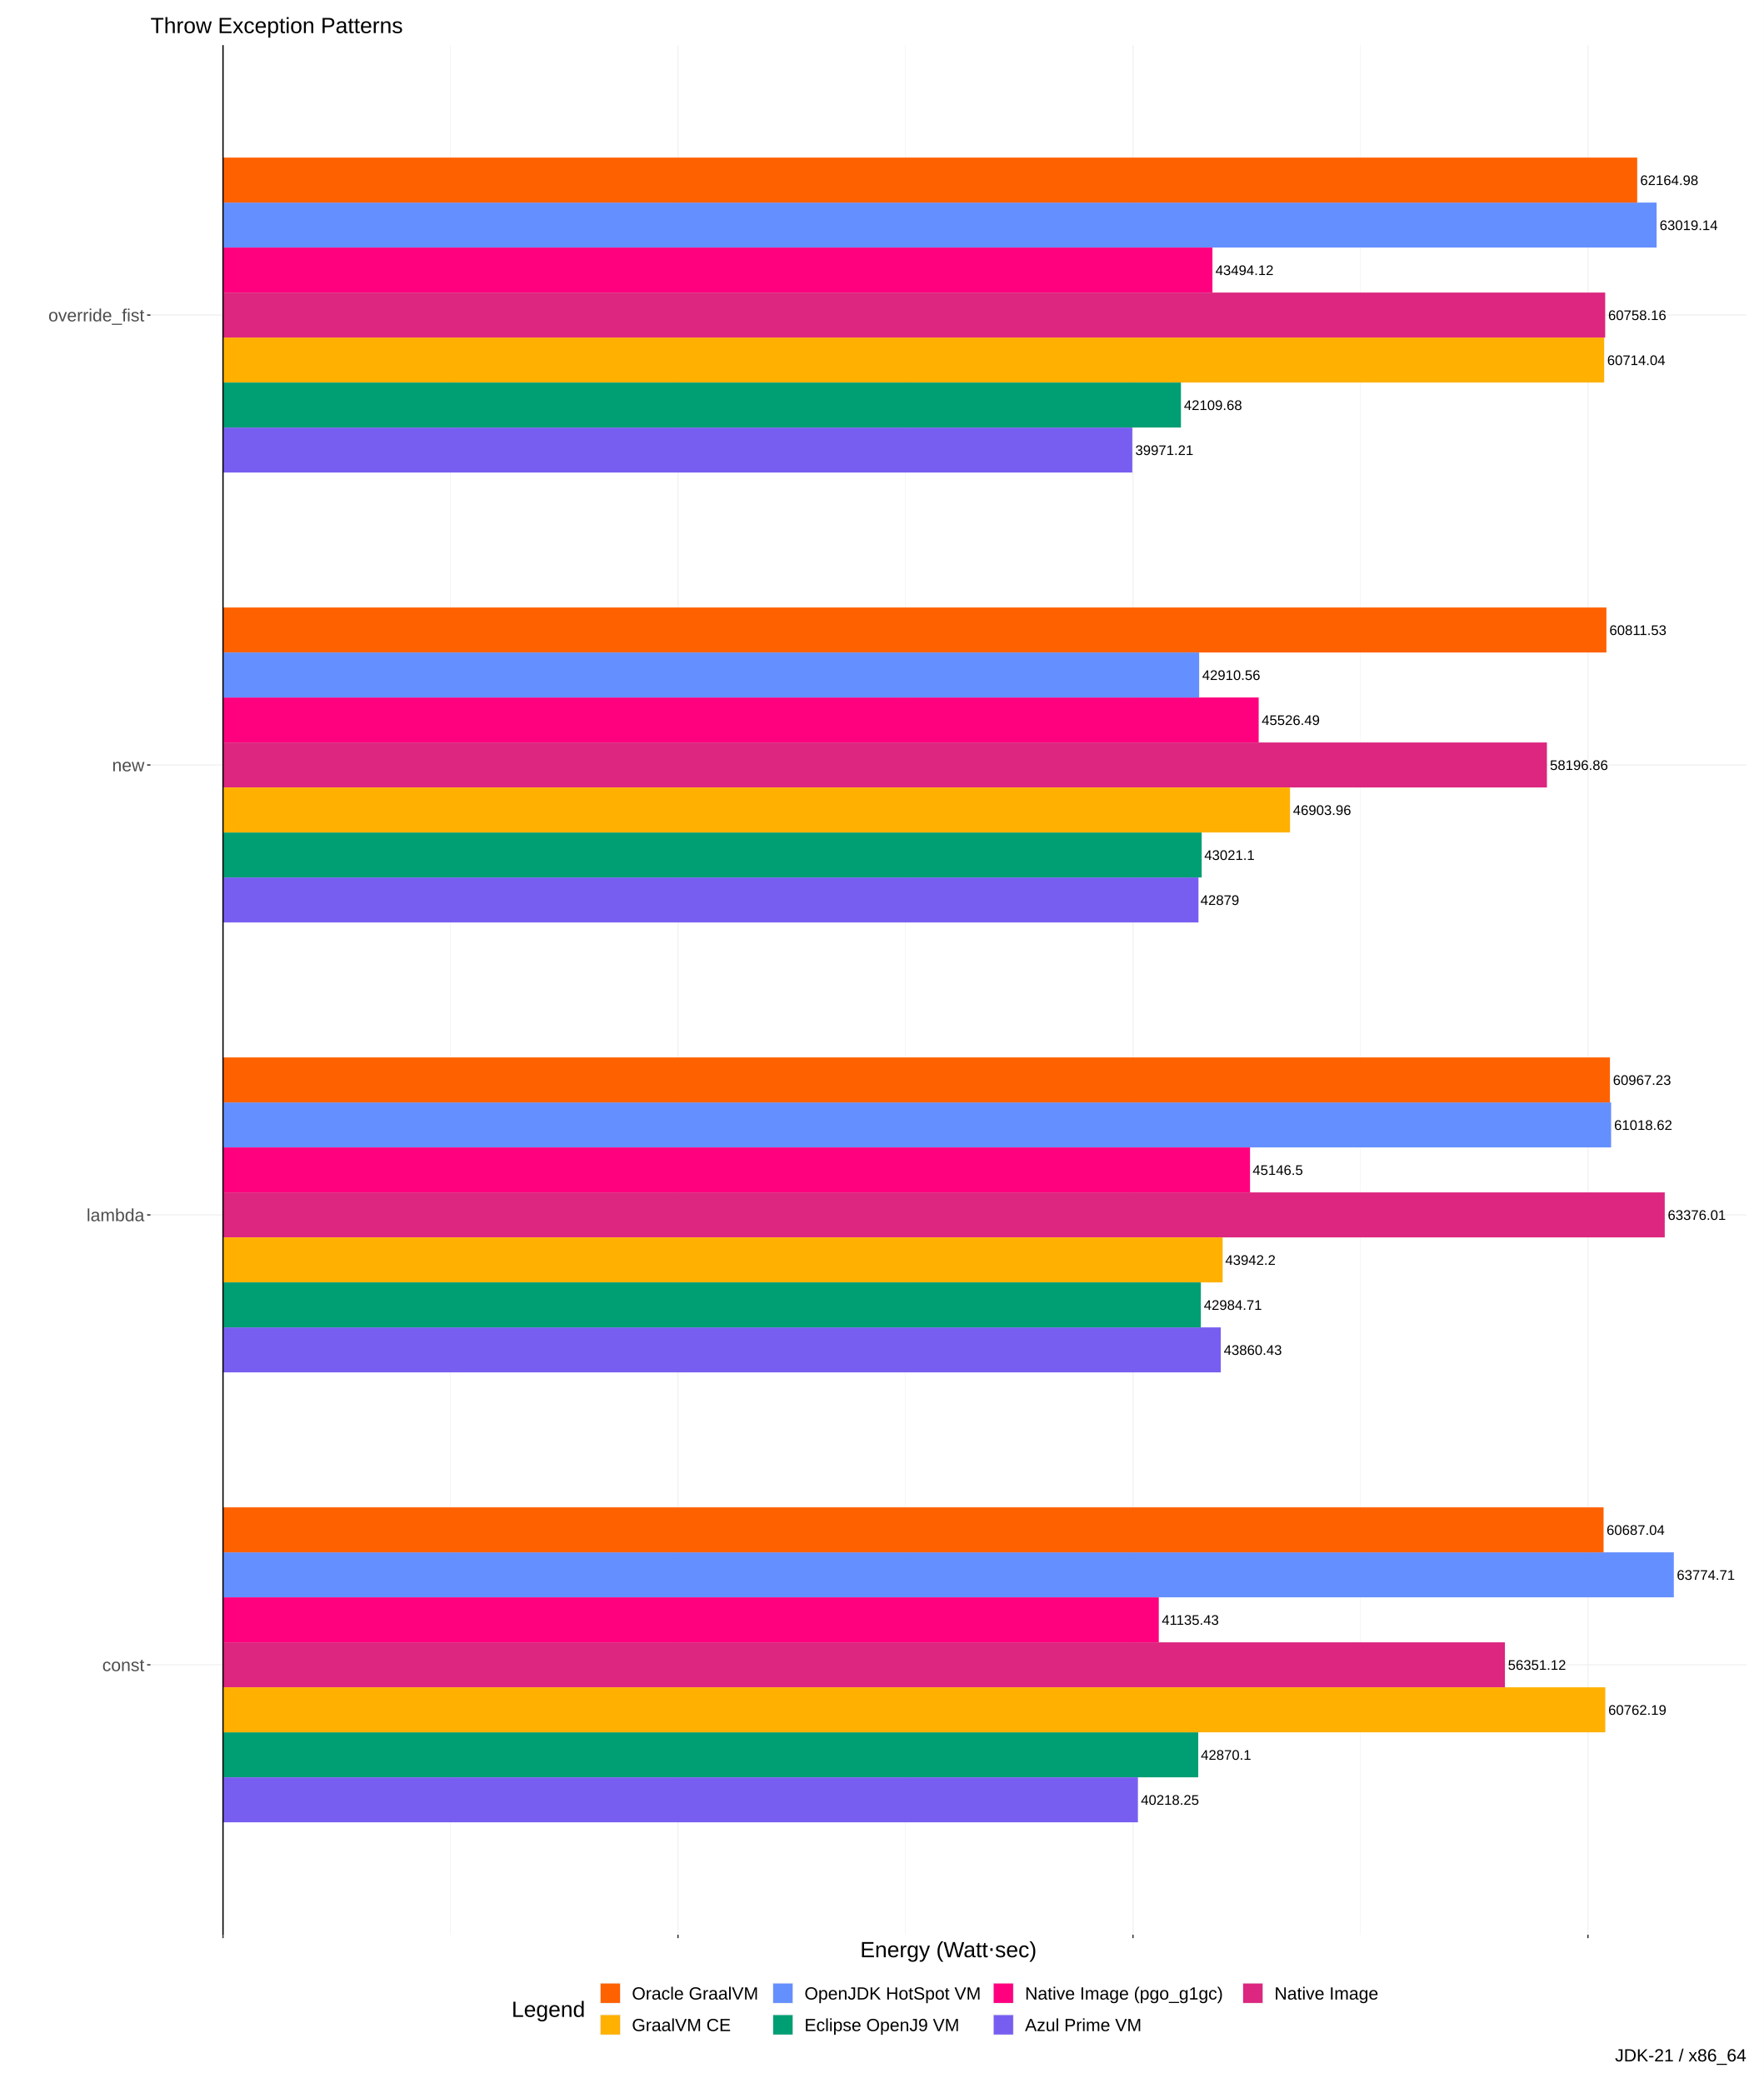
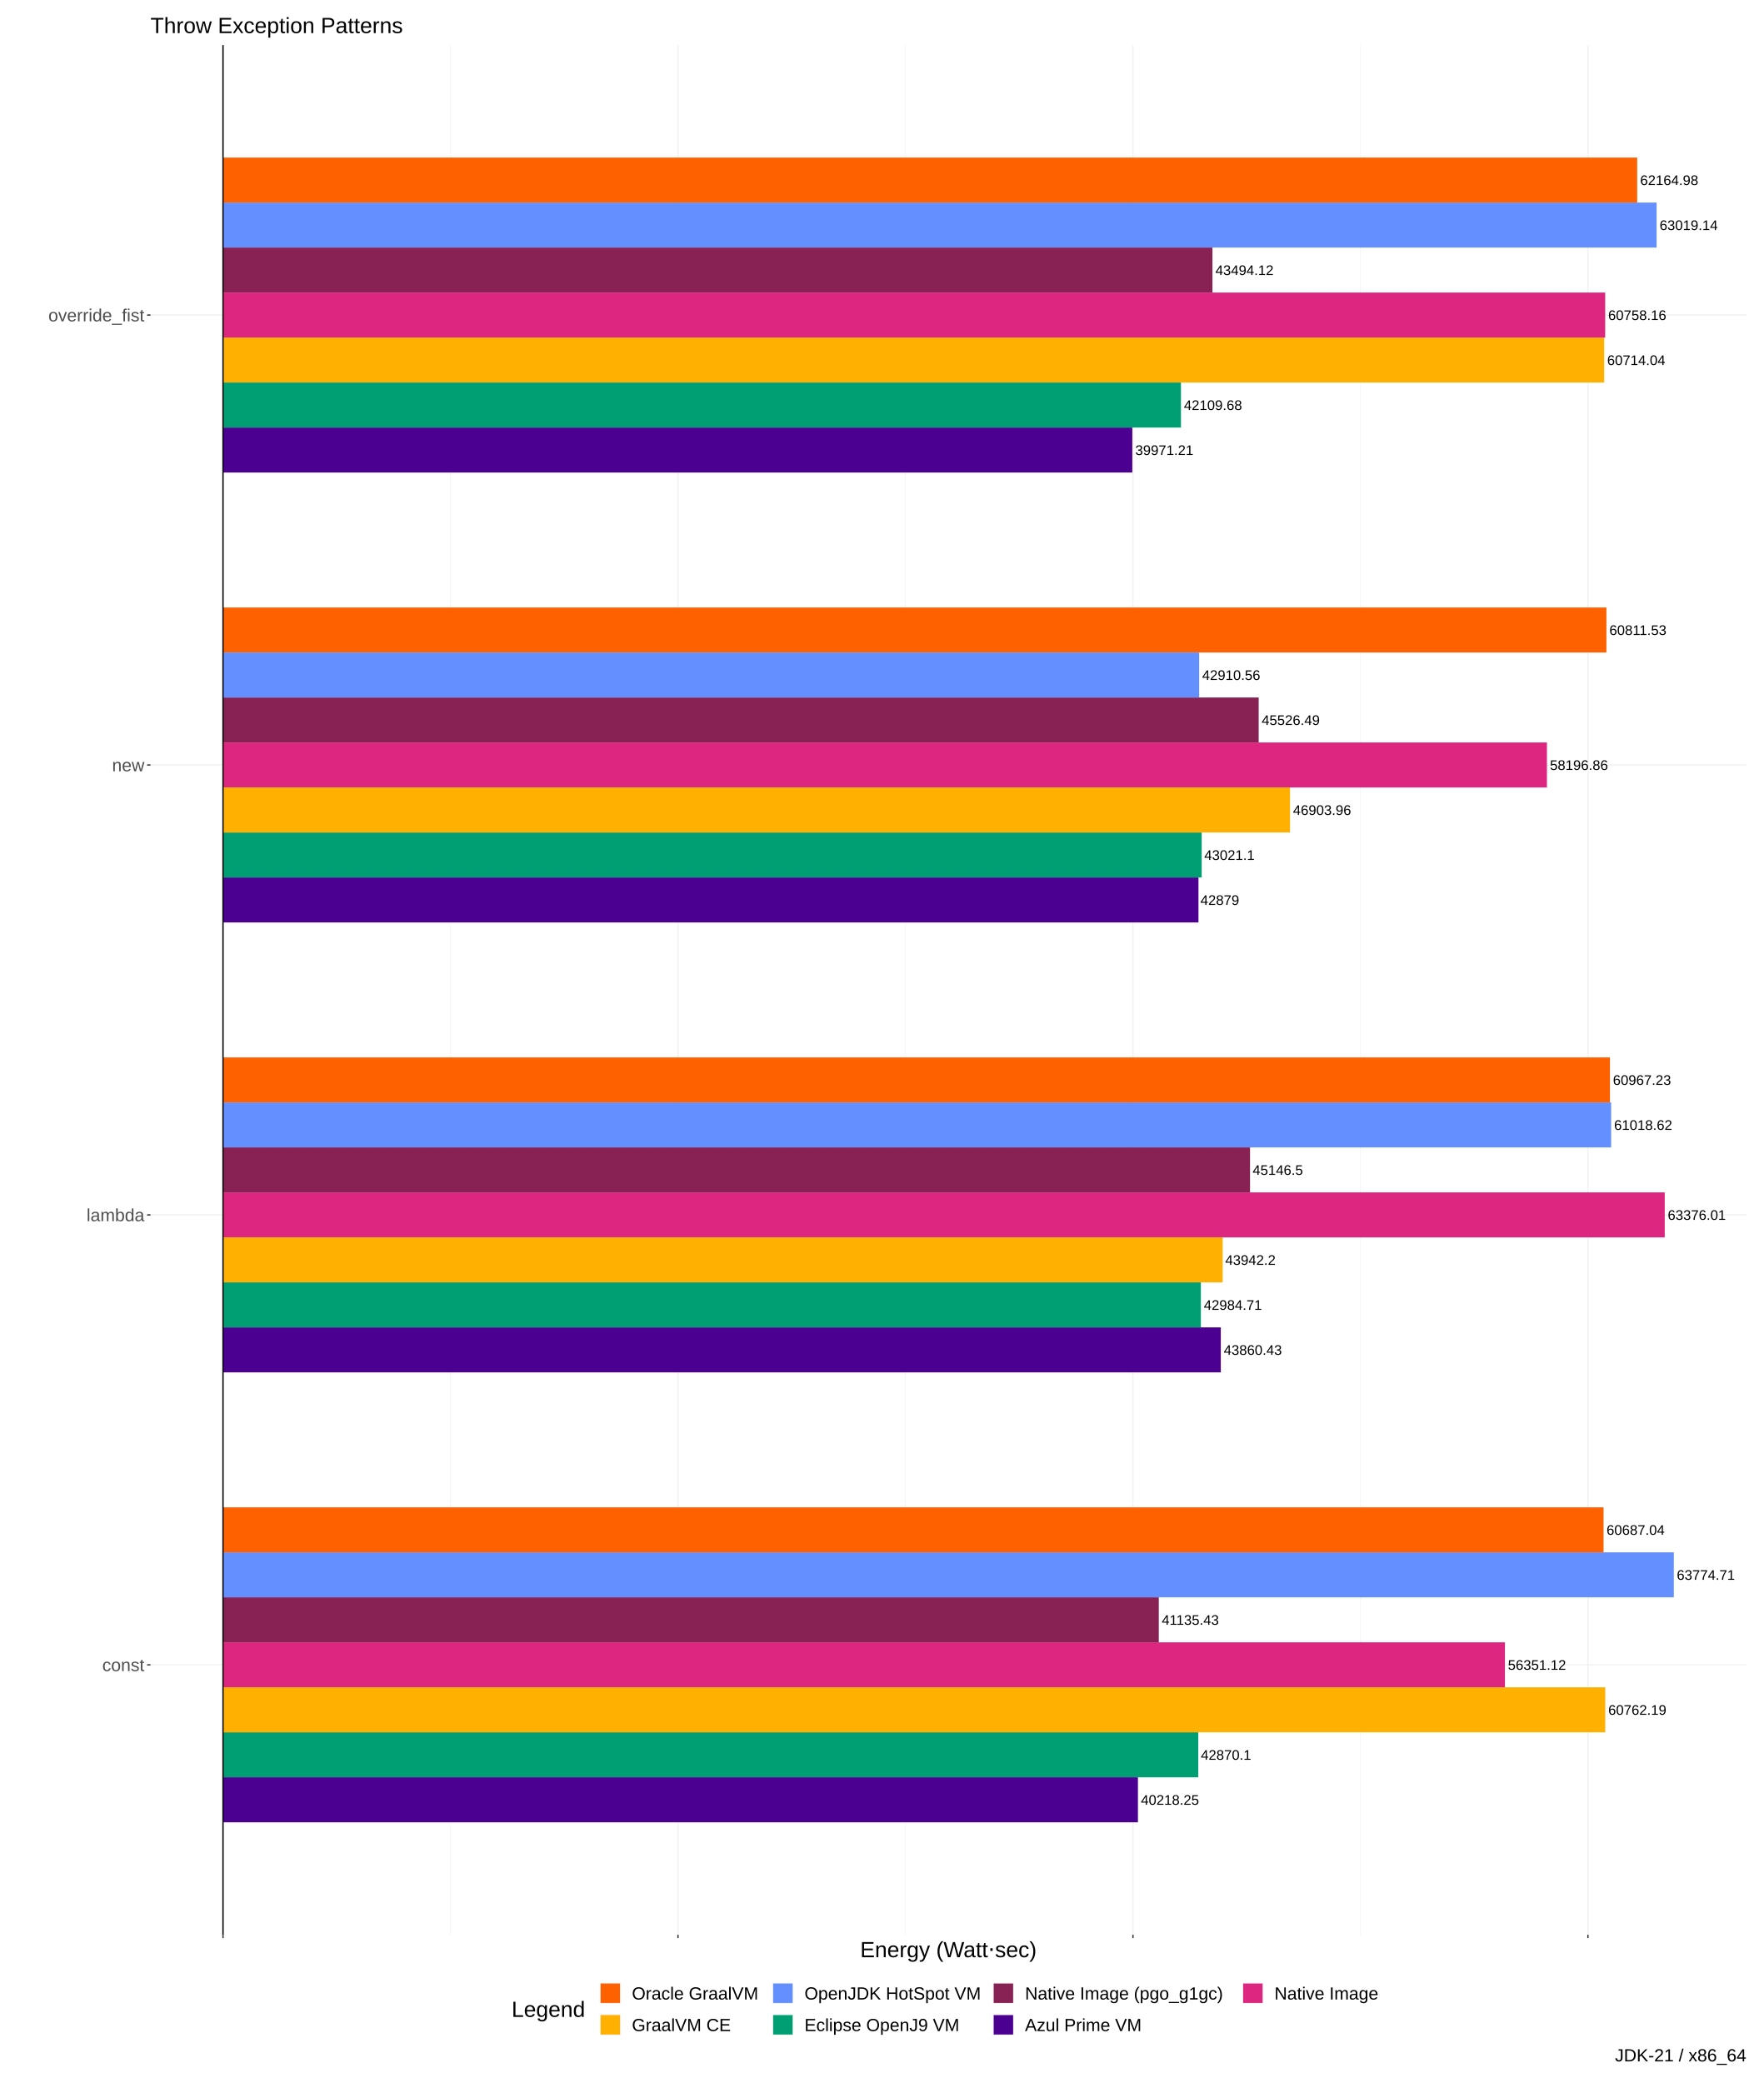
<svg xmlns="http://www.w3.org/2000/svg" class="svglite" width="1440.00pt" height="1700.79pt" viewBox="0 0 1440.00 1700.79">
  <defs>
    <style type="text/css">
    .svglite line, .svglite polyline, .svglite polygon, .svglite path, .svglite rect, .svglite circle {
      fill: none;
      stroke: #000000;
      stroke-linecap: round;
      stroke-linejoin: round;
      stroke-miterlimit: 10.00;
    }
    .svglite text {
      white-space: pre;
    }
  </style>
  </defs>
  <rect width="100%" height="100%" style="stroke: none; fill: #FFFFFF;" />
  <defs>
    <clipPath id="cpMC4wMHwxNDQwLjAwfDAuMDB8MTcwMC43OQ==">
      <rect x="0.00" y="0.00" width="1440.00" height="1700.79" />
    </clipPath>
  </defs>
  <g clip-path="url(#cpMC4wMHwxNDQwLjAwfDAuMDB8MTcwMC43OQ==)">
    <rect x="0.00" y="0.00" width="1440.00" height="1700.79" style="stroke-width: 1.07; stroke: #FFFFFF; fill: #FFFFFF;" />
    <rect x="122.85" y="36.82" width="1302.98" height="1542.94" style="stroke-width: 1.07; stroke: none;" />
    <polyline points="367.81,1579.76 367.81,36.82 " style="stroke-width: 0.53; stroke: #F2F2F2; stroke-linecap: butt;" />
    <polyline points="739.28,1579.76 739.28,36.82 " style="stroke-width: 0.53; stroke: #F2F2F2; stroke-linecap: butt;" />
    <polyline points="1110.75,1579.76 1110.75,36.82 " style="stroke-width: 0.53; stroke: #F2F2F2; stroke-linecap: butt;" />
    <polyline points="122.85,1359.34 1425.83,1359.34 " style="stroke-width: 1.07; stroke: #F2F2F2; stroke-linecap: butt;" />
    <polyline points="122.85,991.98 1425.83,991.98 " style="stroke-width: 1.07; stroke: #F2F2F2; stroke-linecap: butt;" />
    <polyline points="122.85,624.61 1425.83,624.61 " style="stroke-width: 1.07; stroke: #F2F2F2; stroke-linecap: butt;" />
    <polyline points="122.85,257.24 1425.83,257.24 " style="stroke-width: 1.07; stroke: #F2F2F2; stroke-linecap: butt;" />
    <polyline points="182.07,1579.76 182.07,36.82 " style="stroke-width: 1.07; stroke: #F2F2F2; stroke-linecap: butt;" />
    <polyline points="553.55,1579.76 553.55,36.82 " style="stroke-width: 1.07; stroke: #F2F2F2; stroke-linecap: butt;" />
    <polyline points="925.02,1579.76 925.02,36.82 " style="stroke-width: 1.07; stroke: #F2F2F2; stroke-linecap: butt;" />
    <polyline points="1296.49,1579.76 1296.49,36.82 " style="stroke-width: 1.07; stroke: #F2F2F2; stroke-linecap: butt;" />
-     <rect x="182.07" y="716.45" width="796.42" height="36.74" style="stroke-width: 1.07; stroke: none; stroke-linecap: butt; stroke-linejoin: miter; fill: #785EF0;" />
+     <rect x="182.07" y="716.45" width="796.42" height="36.74" style="stroke-width: 1.07; stroke: none; stroke-linecap: butt; stroke-linejoin: miter; fill: #4B0092;" />
    <rect x="182.07" y="1414.45" width="796.25" height="36.74" style="stroke-width: 1.07; stroke: none; stroke-linecap: butt; stroke-linejoin: miter; fill: #009E73;" />
-     <rect x="182.07" y="349.09" width="742.41" height="36.74" style="stroke-width: 1.07; stroke: none; stroke-linecap: butt; stroke-linejoin: miter; fill: #785EF0;" />
+     <rect x="182.07" y="349.09" width="742.41" height="36.74" style="stroke-width: 1.07; stroke: none; stroke-linecap: butt; stroke-linejoin: miter; fill: #4B0092;" />
    <rect x="182.07" y="900.14" width="1133.34" height="36.74" style="stroke-width: 1.07; stroke: none; stroke-linecap: butt; stroke-linejoin: miter; fill: #648FFF;" />
    <rect x="182.07" y="1267.50" width="1184.53" height="36.74" style="stroke-width: 1.07; stroke: none; stroke-linecap: butt; stroke-linejoin: miter; fill: #648FFF;" />
    <rect x="182.07" y="1230.77" width="1127.18" height="36.74" style="stroke-width: 1.07; stroke: none; stroke-linecap: butt; stroke-linejoin: miter; fill: #FE6100;" />
    <rect x="182.07" y="1340.98" width="1046.64" height="36.74" style="stroke-width: 1.07; stroke: none; stroke-linecap: butt; stroke-linejoin: miter; fill: #DC267F;" />
-     <rect x="182.07" y="569.51" width="845.59" height="36.74" style="stroke-width: 1.07; stroke: none; stroke-linecap: butt; stroke-linejoin: miter; fill: #FF007F;" />
+     <rect x="182.07" y="569.51" width="845.59" height="36.74" style="stroke-width: 1.07; stroke: none; stroke-linecap: butt; stroke-linejoin: miter; fill: #882255;" />
    <rect x="182.07" y="973.61" width="1177.12" height="36.74" style="stroke-width: 1.07; stroke: none; stroke-linecap: butt; stroke-linejoin: miter; fill: #DC267F;" />
-     <rect x="182.07" y="1451.19" width="747.00" height="36.74" style="stroke-width: 1.07; stroke: none; stroke-linecap: butt; stroke-linejoin: miter; fill: #785EF0;" />
+     <rect x="182.07" y="1451.19" width="747.00" height="36.74" style="stroke-width: 1.07; stroke: none; stroke-linecap: butt; stroke-linejoin: miter; fill: #4B0092;" />
    <rect x="182.07" y="275.61" width="1127.68" height="36.74" style="stroke-width: 1.07; stroke: none; stroke-linecap: butt; stroke-linejoin: miter; fill: #FFB000;" />
    <rect x="182.07" y="679.72" width="799.06" height="36.74" style="stroke-width: 1.07; stroke: none; stroke-linecap: butt; stroke-linejoin: miter; fill: #009E73;" />
-     <rect x="182.07" y="936.87" width="838.53" height="36.74" style="stroke-width: 1.07; stroke: none; stroke-linecap: butt; stroke-linejoin: miter; fill: #FF007F;" />
-     <rect x="182.07" y="1083.82" width="814.65" height="36.74" style="stroke-width: 1.07; stroke: none; stroke-linecap: butt; stroke-linejoin: miter; fill: #785EF0;" />
+     <rect x="182.07" y="936.87" width="838.53" height="36.74" style="stroke-width: 1.07; stroke: none; stroke-linecap: butt; stroke-linejoin: miter; fill: #882255;" />
+     <rect x="182.07" y="1083.82" width="814.65" height="36.74" style="stroke-width: 1.07; stroke: none; stroke-linecap: butt; stroke-linejoin: miter; fill: #4B0092;" />
    <rect x="182.07" y="312.35" width="782.13" height="36.74" style="stroke-width: 1.07; stroke: none; stroke-linecap: butt; stroke-linejoin: miter; fill: #009E73;" />
    <rect x="182.07" y="165.40" width="1170.49" height="36.74" style="stroke-width: 1.07; stroke: none; stroke-linecap: butt; stroke-linejoin: miter; fill: #648FFF;" />
    <rect x="182.07" y="496.03" width="1129.49" height="36.74" style="stroke-width: 1.07; stroke: none; stroke-linecap: butt; stroke-linejoin: miter; fill: #FE6100;" />
    <rect x="182.07" y="128.67" width="1154.63" height="36.74" style="stroke-width: 1.07; stroke: none; stroke-linecap: butt; stroke-linejoin: miter; fill: #FE6100;" />
    <rect x="182.07" y="532.77" width="797.00" height="36.74" style="stroke-width: 1.07; stroke: none; stroke-linecap: butt; stroke-linejoin: miter; fill: #648FFF;" />
-     <rect x="182.07" y="202.14" width="807.84" height="36.74" style="stroke-width: 1.07; stroke: none; stroke-linecap: butt; stroke-linejoin: miter; fill: #FF007F;" />
-     <rect x="182.07" y="1304.24" width="764.03" height="36.74" style="stroke-width: 1.07; stroke: none; stroke-linecap: butt; stroke-linejoin: miter; fill: #FF007F;" />
+     <rect x="182.07" y="202.14" width="807.84" height="36.74" style="stroke-width: 1.07; stroke: none; stroke-linecap: butt; stroke-linejoin: miter; fill: #882255;" />
+     <rect x="182.07" y="1304.24" width="764.03" height="36.74" style="stroke-width: 1.07; stroke: none; stroke-linecap: butt; stroke-linejoin: miter; fill: #882255;" />
    <rect x="182.07" y="1010.35" width="816.17" height="36.74" style="stroke-width: 1.07; stroke: none; stroke-linecap: butt; stroke-linejoin: miter; fill: #FFB000;" />
    <rect x="182.07" y="606.24" width="1080.93" height="36.74" style="stroke-width: 1.07; stroke: none; stroke-linecap: butt; stroke-linejoin: miter; fill: #DC267F;" />
    <rect x="182.07" y="642.98" width="871.18" height="36.74" style="stroke-width: 1.07; stroke: none; stroke-linecap: butt; stroke-linejoin: miter; fill: #FFB000;" />
    <rect x="182.07" y="863.40" width="1132.38" height="36.74" style="stroke-width: 1.07; stroke: none; stroke-linecap: butt; stroke-linejoin: miter; fill: #FE6100;" />
    <rect x="182.07" y="1047.08" width="798.38" height="36.74" style="stroke-width: 1.07; stroke: none; stroke-linecap: butt; stroke-linejoin: miter; fill: #009E73;" />
    <rect x="182.07" y="1377.71" width="1128.57" height="36.74" style="stroke-width: 1.07; stroke: none; stroke-linecap: butt; stroke-linejoin: miter; fill: #FFB000;" />
    <rect x="182.07" y="238.88" width="1128.50" height="36.74" style="stroke-width: 1.07; stroke: none; stroke-linecap: butt; stroke-linejoin: miter; fill: #DC267F;" />
    <text x="980.12" y="738.89" style="font-size: 11.38px; font-family: &quot;Liberation Sans&quot;;" textLength="32.54px" lengthAdjust="spacingAndGlyphs">42879</text>
    <text x="980.43" y="1436.88" style="font-size: 11.38px; font-family: &quot;Liberation Sans&quot;;" textLength="42.10px" lengthAdjust="spacingAndGlyphs">42870.1</text>
    <text x="926.91" y="371.52" style="font-size: 11.38px; font-family: &quot;Liberation Sans&quot;;" textLength="48.61px" lengthAdjust="spacingAndGlyphs">39971.21</text>
    <text x="1317.84" y="922.57" style="font-size: 11.38px; font-family: &quot;Liberation Sans&quot;;" textLength="48.61px" lengthAdjust="spacingAndGlyphs">61018.62</text>
    <text x="1369.03" y="1289.94" style="font-size: 11.38px; font-family: &quot;Liberation Sans&quot;;" textLength="48.61px" lengthAdjust="spacingAndGlyphs">63774.71</text>
    <text x="1311.68" y="1253.20" style="font-size: 11.38px; font-family: &quot;Liberation Sans&quot;;" textLength="48.61px" lengthAdjust="spacingAndGlyphs">60687.04</text>
    <text x="1231.15" y="1363.41" style="font-size: 11.38px; font-family: &quot;Liberation Sans&quot;;" textLength="48.61px" lengthAdjust="spacingAndGlyphs">56351.12</text>
    <text x="1030.10" y="591.94" style="font-size: 11.38px; font-family: &quot;Liberation Sans&quot;;" textLength="48.61px" lengthAdjust="spacingAndGlyphs">45526.49</text>
    <text x="1361.63" y="996.04" style="font-size: 11.38px; font-family: &quot;Liberation Sans&quot;;" textLength="48.61px" lengthAdjust="spacingAndGlyphs">63376.01</text>
    <text x="931.50" y="1473.62" style="font-size: 11.38px; font-family: &quot;Liberation Sans&quot;;" textLength="48.61px" lengthAdjust="spacingAndGlyphs">40218.25</text>
    <text x="1312.18" y="298.05" style="font-size: 11.38px; font-family: &quot;Liberation Sans&quot;;" textLength="48.61px" lengthAdjust="spacingAndGlyphs">60714.04</text>
    <text x="983.24" y="702.15" style="font-size: 11.38px; font-family: &quot;Liberation Sans&quot;;" textLength="42.10px" lengthAdjust="spacingAndGlyphs">43021.1</text>
    <text x="1022.71" y="959.31" style="font-size: 11.38px; font-family: &quot;Liberation Sans&quot;;" textLength="42.10px" lengthAdjust="spacingAndGlyphs">45146.5</text>
    <text x="999.15" y="1106.25" style="font-size: 11.38px; font-family: &quot;Liberation Sans&quot;;" textLength="48.61px" lengthAdjust="spacingAndGlyphs">43860.43</text>
    <text x="966.63" y="334.78" style="font-size: 11.38px; font-family: &quot;Liberation Sans&quot;;" textLength="48.61px" lengthAdjust="spacingAndGlyphs">42109.68</text>
    <text x="1355.00" y="187.84" style="font-size: 11.38px; font-family: &quot;Liberation Sans&quot;;" textLength="48.61px" lengthAdjust="spacingAndGlyphs">63019.14</text>
    <text x="1313.99" y="518.47" style="font-size: 11.38px; font-family: &quot;Liberation Sans&quot;;" textLength="48.61px" lengthAdjust="spacingAndGlyphs">60811.53</text>
    <text x="1339.13" y="151.10" style="font-size: 11.38px; font-family: &quot;Liberation Sans&quot;;" textLength="48.61px" lengthAdjust="spacingAndGlyphs">62164.98</text>
    <text x="981.51" y="555.20" style="font-size: 11.38px; font-family: &quot;Liberation Sans&quot;;" textLength="48.61px" lengthAdjust="spacingAndGlyphs">42910.56</text>
    <text x="992.35" y="224.57" style="font-size: 11.38px; font-family: &quot;Liberation Sans&quot;;" textLength="48.61px" lengthAdjust="spacingAndGlyphs">43494.12</text>
    <text x="948.54" y="1326.67" style="font-size: 11.38px; font-family: &quot;Liberation Sans&quot;;" textLength="48.61px" lengthAdjust="spacingAndGlyphs">41135.43</text>
    <text x="1000.34" y="1032.78" style="font-size: 11.38px; font-family: &quot;Liberation Sans&quot;;" textLength="42.10px" lengthAdjust="spacingAndGlyphs">43942.2</text>
    <text x="1265.43" y="628.68" style="font-size: 11.38px; font-family: &quot;Liberation Sans&quot;;" textLength="48.61px" lengthAdjust="spacingAndGlyphs">58196.86</text>
    <text x="1055.68" y="665.41" style="font-size: 11.38px; font-family: &quot;Liberation Sans&quot;;" textLength="48.61px" lengthAdjust="spacingAndGlyphs">46903.96</text>
    <text x="1316.89" y="885.83" style="font-size: 11.38px; font-family: &quot;Liberation Sans&quot;;" textLength="48.61px" lengthAdjust="spacingAndGlyphs">60967.23</text>
    <text x="982.88" y="1069.52" style="font-size: 11.38px; font-family: &quot;Liberation Sans&quot;;" textLength="48.61px" lengthAdjust="spacingAndGlyphs">42984.71</text>
    <text x="1313.08" y="1400.15" style="font-size: 11.38px; font-family: &quot;Liberation Sans&quot;;" textLength="48.61px" lengthAdjust="spacingAndGlyphs">60762.19</text>
    <text x="1313.00" y="261.31" style="font-size: 11.38px; font-family: &quot;Liberation Sans&quot;;" textLength="48.61px" lengthAdjust="spacingAndGlyphs">60758.16</text>
    <line x1="182.07" y1="1579.76" x2="182.07" y2="36.82" style="stroke-width: 1.07; stroke-linecap: butt;" />
    <text x="117.91" y="1364.48" text-anchor="end" style="font-size: 14.40px;fill: #4D4D4D; font-family: &quot;Liberation Sans&quot;;" textLength="36.59px" lengthAdjust="spacingAndGlyphs">const</text>
    <text x="117.91" y="997.12" text-anchor="end" style="font-size: 14.40px;fill: #4D4D4D; font-family: &quot;Liberation Sans&quot;;" textLength="51.01px" lengthAdjust="spacingAndGlyphs">lambda</text>
    <text x="117.91" y="629.75" text-anchor="end" style="font-size: 14.40px;fill: #4D4D4D; font-family: &quot;Liberation Sans&quot;;" textLength="28.32px" lengthAdjust="spacingAndGlyphs">new</text>
    <text x="117.91" y="262.39" text-anchor="end" style="font-size: 14.40px;fill: #4D4D4D; font-family: &quot;Liberation Sans&quot;;" textLength="83.83px" lengthAdjust="spacingAndGlyphs">override_fist</text>
    <polyline points="120.11,1359.34 122.85,1359.34 " style="stroke-width: 1.07; stroke: #333333; stroke-linecap: butt;" />
    <polyline points="120.11,991.98 122.85,991.98 " style="stroke-width: 1.07; stroke: #333333; stroke-linecap: butt;" />
    <polyline points="120.11,624.61 122.85,624.61 " style="stroke-width: 1.07; stroke: #333333; stroke-linecap: butt;" />
    <polyline points="120.11,257.24 122.85,257.24 " style="stroke-width: 1.07; stroke: #333333; stroke-linecap: butt;" />
    <polyline points="182.07,1582.50 182.07,1579.76 " style="stroke-width: 1.07; stroke: #333333; stroke-linecap: butt;" />
    <polyline points="553.55,1582.50 553.55,1579.76 " style="stroke-width: 1.07; stroke: #333333; stroke-linecap: butt;" />
    <polyline points="925.02,1582.50 925.02,1579.76 " style="stroke-width: 1.07; stroke: #333333; stroke-linecap: butt;" />
    <polyline points="1296.49,1582.50 1296.49,1579.76 " style="stroke-width: 1.07; stroke: #333333; stroke-linecap: butt;" />
    <text x="774.34" y="1598.10" text-anchor="middle" style="font-size: 18.00px; font-family: &quot;Liberation Sans&quot;;" textLength="152.52px" lengthAdjust="spacingAndGlyphs">Energy (Watt⋅sec)</text>
    <rect x="412.21" y="1613.37" width="724.26" height="54.02" style="stroke-width: 1.07; stroke: none; fill: #FFFFFF;" />
    <text x="417.69" y="1646.81" style="font-size: 18.00px; font-family: &quot;Liberation Sans&quot;;" textLength="63.01px" lengthAdjust="spacingAndGlyphs">Legend</text>
    <rect x="489.66" y="1618.85" width="17.28" height="17.28" style="stroke-width: 1.07; stroke: none; fill: #F2F2F2;" />
    <rect x="490.37" y="1619.56" width="15.86" height="15.86" style="stroke-width: 1.07; stroke: none; stroke-linecap: butt; stroke-linejoin: miter; fill: #FE6100;" />
    <rect x="630.56" y="1618.85" width="17.28" height="17.28" style="stroke-width: 1.07; stroke: none; fill: #F2F2F2;" />
    <rect x="631.27" y="1619.56" width="15.86" height="15.86" style="stroke-width: 1.07; stroke: none; stroke-linecap: butt; stroke-linejoin: miter; fill: #648FFF;" />
    <rect x="810.60" y="1618.85" width="17.28" height="17.28" style="stroke-width: 1.07; stroke: none; fill: #F2F2F2;" />
-     <rect x="811.31" y="1619.56" width="15.86" height="15.86" style="stroke-width: 1.07; stroke: none; stroke-linecap: butt; stroke-linejoin: miter; fill: #FF007F;" />
+     <rect x="811.31" y="1619.56" width="15.86" height="15.86" style="stroke-width: 1.07; stroke: none; stroke-linecap: butt; stroke-linejoin: miter; fill: #882255;" />
    <rect x="1014.28" y="1618.85" width="17.28" height="17.28" style="stroke-width: 1.07; stroke: none; fill: #F2F2F2;" />
    <rect x="1014.99" y="1619.56" width="15.86" height="15.86" style="stroke-width: 1.07; stroke: none; stroke-linecap: butt; stroke-linejoin: miter; fill: #DC267F;" />
    <rect x="489.66" y="1644.64" width="17.28" height="17.28" style="stroke-width: 1.07; stroke: none; fill: #F2F2F2;" />
    <rect x="490.37" y="1645.35" width="15.86" height="15.86" style="stroke-width: 1.07; stroke: none; stroke-linecap: butt; stroke-linejoin: miter; fill: #FFB000;" />
    <rect x="630.56" y="1644.64" width="17.28" height="17.28" style="stroke-width: 1.07; stroke: none; fill: #F2F2F2;" />
    <rect x="631.27" y="1645.35" width="15.86" height="15.86" style="stroke-width: 1.07; stroke: none; stroke-linecap: butt; stroke-linejoin: miter; fill: #009E73;" />
    <rect x="810.60" y="1644.64" width="17.28" height="17.28" style="stroke-width: 1.07; stroke: none; fill: #F2F2F2;" />
-     <rect x="811.31" y="1645.35" width="15.86" height="15.86" style="stroke-width: 1.07; stroke: none; stroke-linecap: butt; stroke-linejoin: miter; fill: #785EF0;" />
+     <rect x="811.31" y="1645.35" width="15.86" height="15.86" style="stroke-width: 1.07; stroke: none; stroke-linecap: butt; stroke-linejoin: miter; fill: #4B0092;" />
    <text x="515.91" y="1632.63" style="font-size: 14.40px; font-family: &quot;Liberation Sans&quot;;" textLength="105.69px" lengthAdjust="spacingAndGlyphs">Oracle GraalVM</text>
    <text x="656.81" y="1632.63" style="font-size: 14.40px; font-family: &quot;Liberation Sans&quot;;" textLength="144.83px" lengthAdjust="spacingAndGlyphs">OpenJDK HotSpot VM</text>
    <text x="836.85" y="1632.63" style="font-size: 14.40px; font-family: &quot;Liberation Sans&quot;;" textLength="168.47px" lengthAdjust="spacingAndGlyphs">Native Image (pgo_g1gc)</text>
    <text x="1040.53" y="1632.63" style="font-size: 14.40px; font-family: &quot;Liberation Sans&quot;;" textLength="90.46px" lengthAdjust="spacingAndGlyphs">Native Image</text>
    <text x="515.91" y="1658.42" style="font-size: 14.40px; font-family: &quot;Liberation Sans&quot;;" textLength="78.80px" lengthAdjust="spacingAndGlyphs">GraalVM CE</text>
    <text x="656.81" y="1658.42" style="font-size: 14.40px; font-family: &quot;Liberation Sans&quot;;" textLength="124.62px" lengthAdjust="spacingAndGlyphs">Eclipse OpenJ9 VM</text>
    <text x="836.85" y="1658.42" style="font-size: 14.40px; font-family: &quot;Liberation Sans&quot;;" textLength="97.67px" lengthAdjust="spacingAndGlyphs">Azul Prime VM</text>
    <text x="122.85" y="27.03" style="font-size: 18.00px; font-family: &quot;Liberation Sans&quot;;" textLength="216.87px" lengthAdjust="spacingAndGlyphs">Throw Exception Patterns</text>
    <text x="1425.83" y="1683.16" text-anchor="end" style="font-size: 14.40px; font-family: &quot;Liberation Sans&quot;;" textLength="104.20px" lengthAdjust="spacingAndGlyphs">JDK-21 / x86_64</text>
  </g>
</svg>
